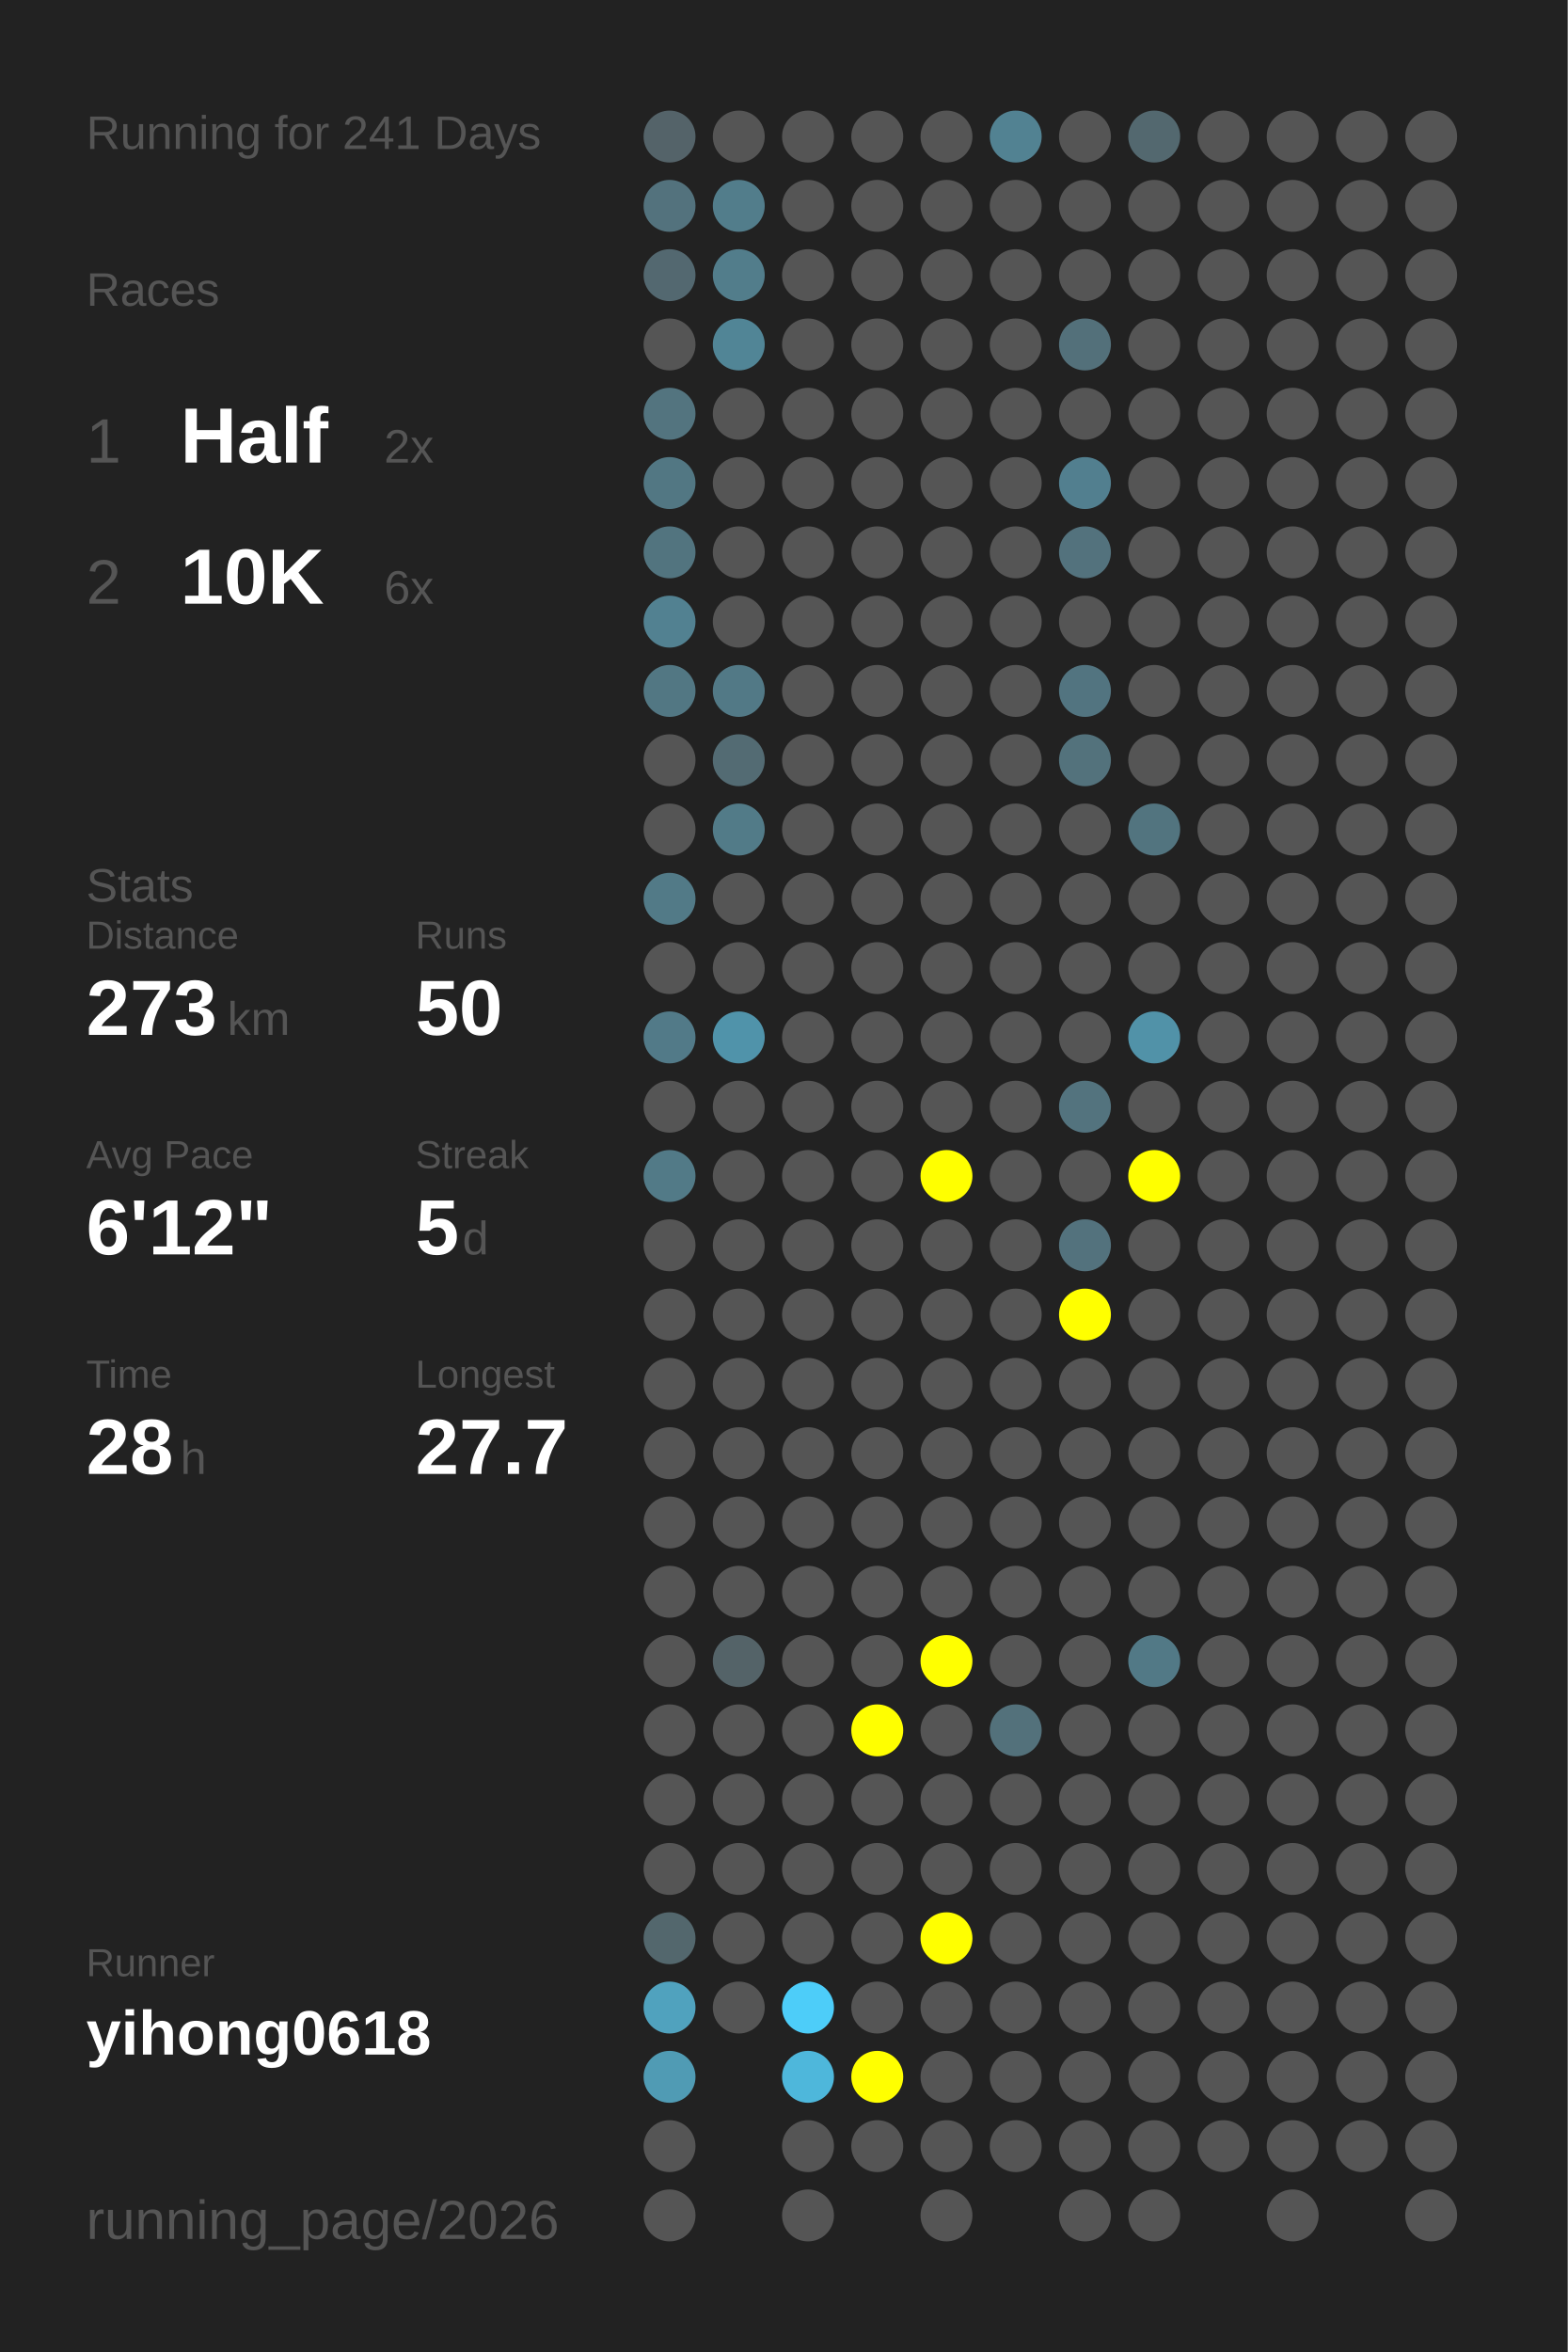
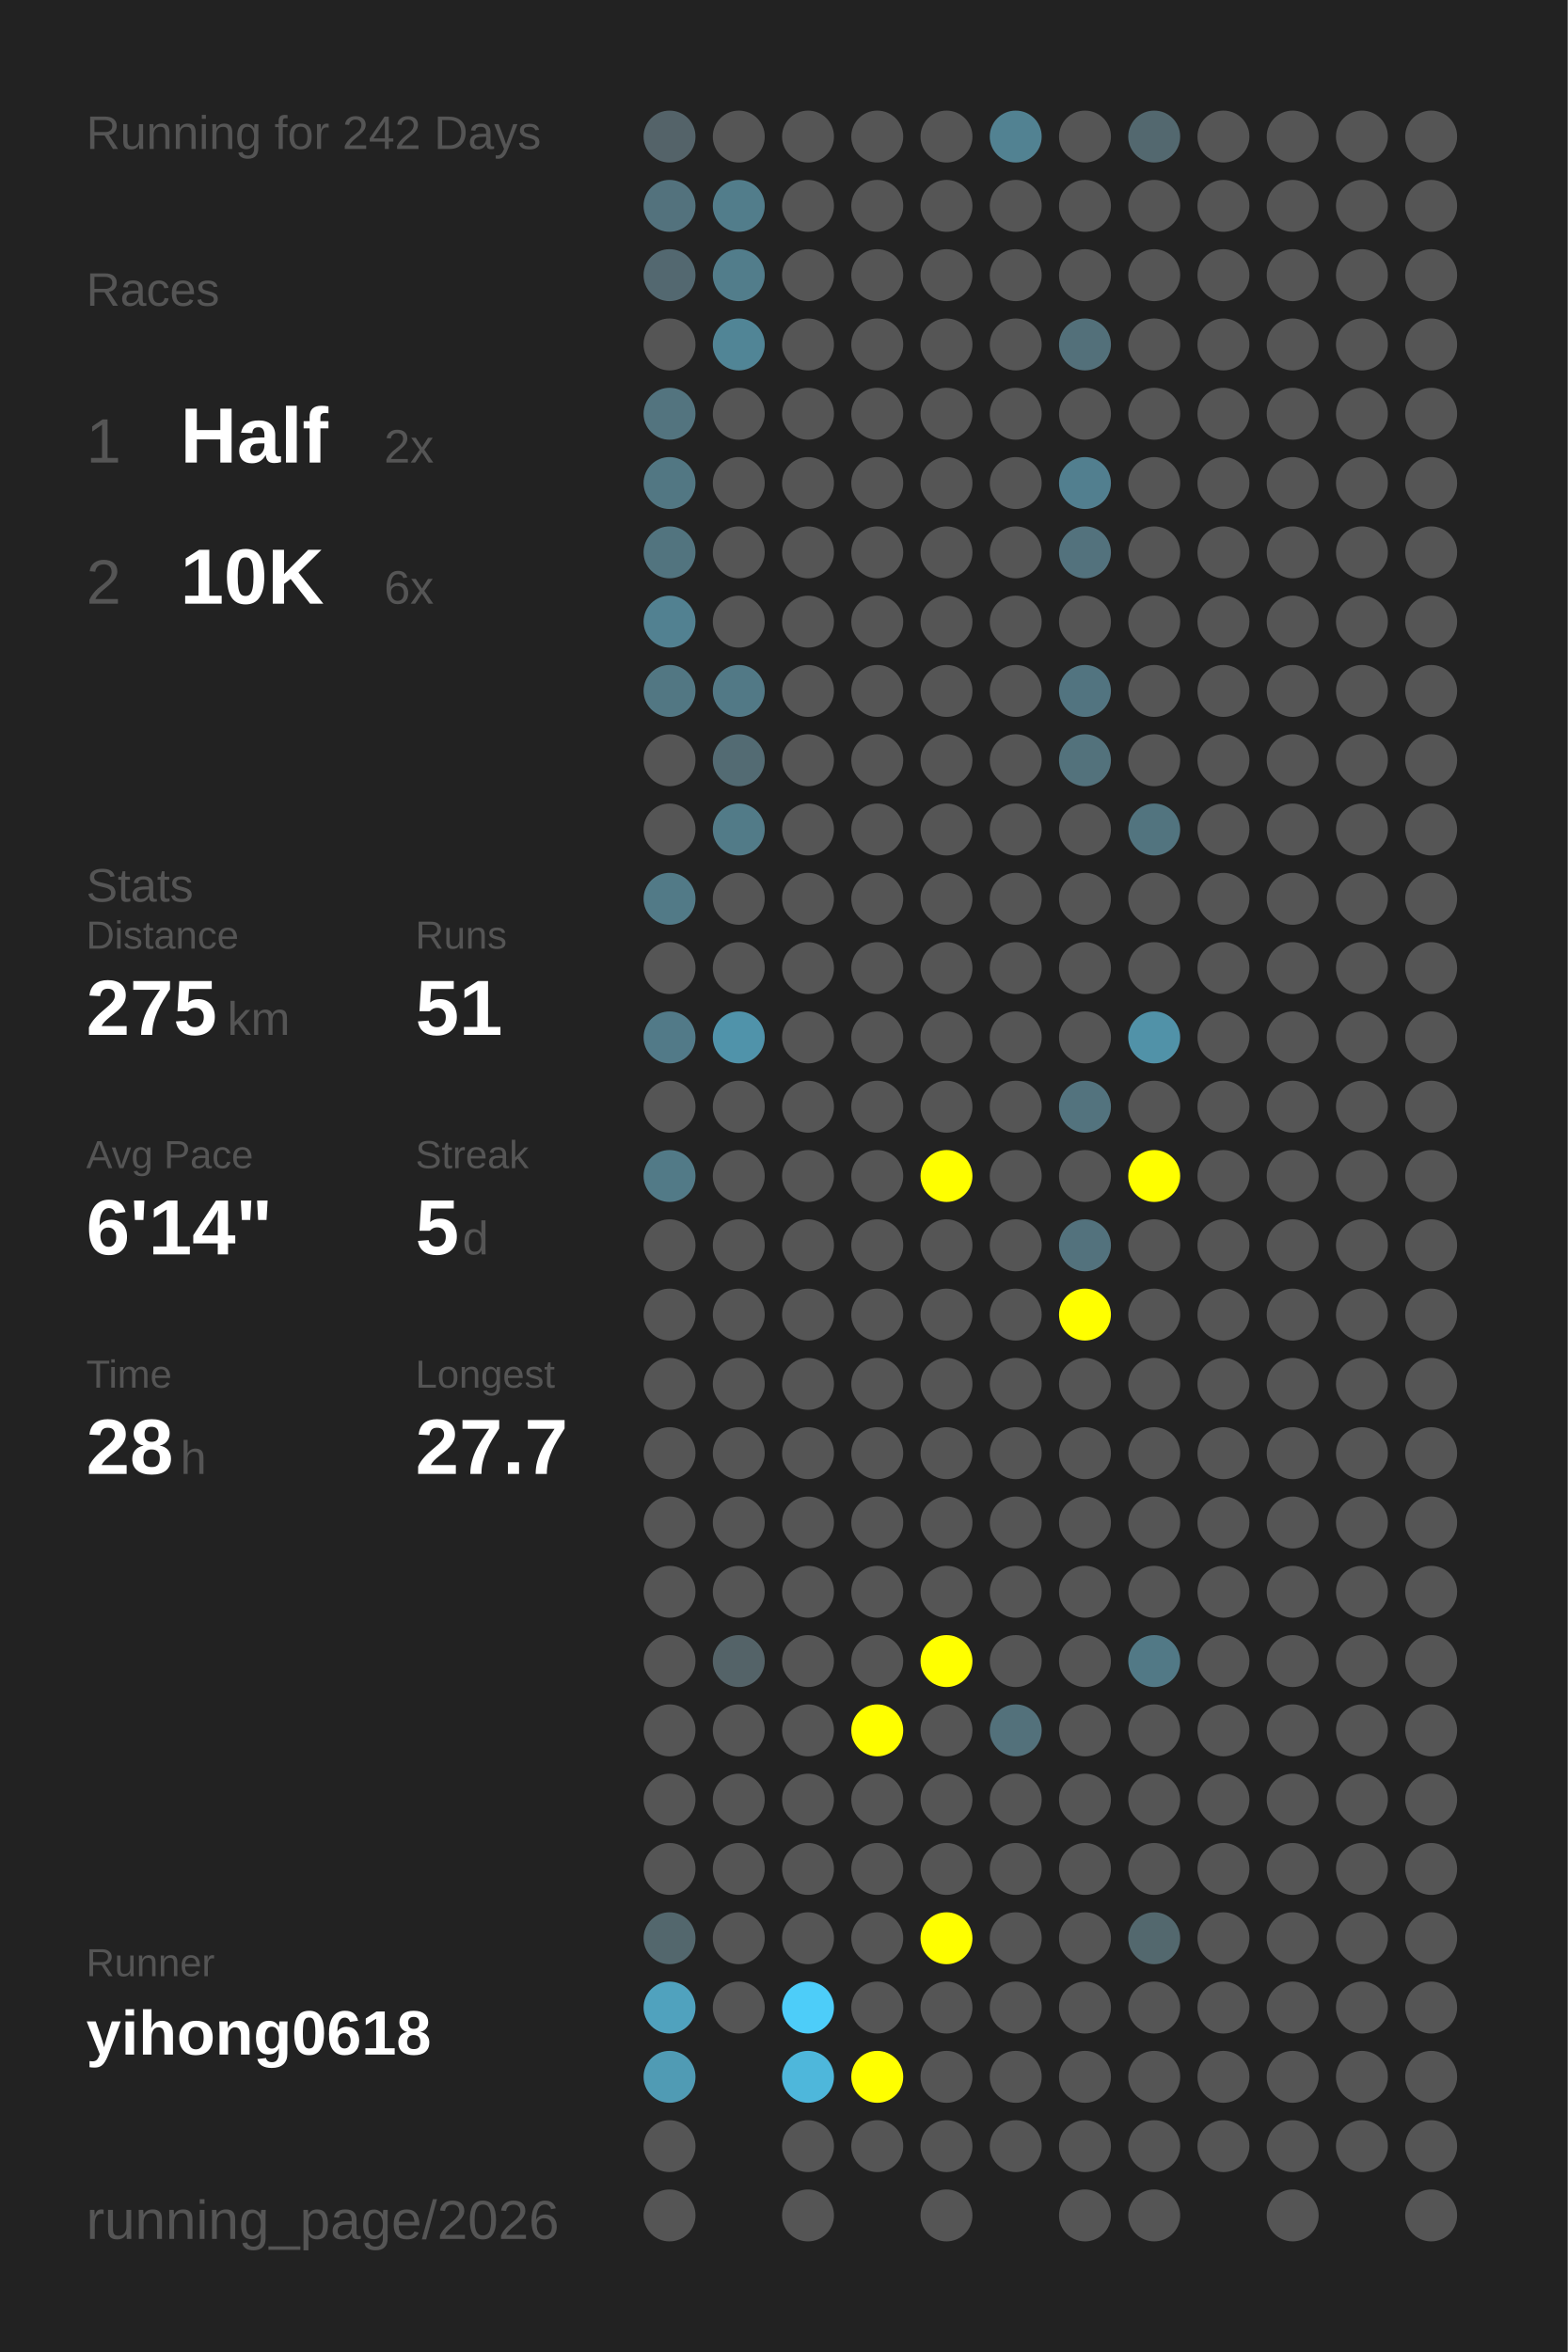
<svg xmlns="http://www.w3.org/2000/svg" baseProfile="full" height="300mm" version="1.1" viewBox="0,0,200,300" width="200mm">
  <defs />
  <rect fill="#222222" height="300" width="200" x="0" y="0" />
-   <text fill="#555555" style="font-size:6px; font-family:Arial;" x="11" y="19">Running for 241 Days</text>
+   <text fill="#555555" style="font-size:6px; font-family:Arial;" x="11" y="19">Running for 242 Days</text>
  <text fill="#555555" style="font-size:6px; font-family:Arial;" x="11" y="39">Races</text>
  <text fill="#555555" style="font-size:8px; font-family:Arial;" x="11" y="59">1</text>
  <text fill="#FFFFFF" style="font-size:10px; font-family:Arial; font-weight:bold;" x="23" y="59">Half</text>
  <text fill="#555555" style="font-size:6px; font-family:Arial;" x="49" y="59">2x</text>
  <text fill="#555555" style="font-size:8px; font-family:Arial;" x="11" y="77">2</text>
  <text fill="#FFFFFF" style="font-size:10px; font-family:Arial; font-weight:bold;" x="23" y="77">10K</text>
  <text fill="#555555" style="font-size:6px; font-family:Arial;" x="49" y="77">6x</text>
  <text fill="#555555" style="font-size:6px; font-family:Arial;" x="11" y="115">Stats</text>
  <text fill="#555555" style="font-size:5px; font-family:Arial;" x="11" y="121">Distance</text>
-   <text fill="#FFFFFF" style="font-size:10px; font-family:Arial; font-weight:bold;" x="11" y="132">273</text>
+   <text fill="#FFFFFF" style="font-size:10px; font-family:Arial; font-weight:bold;" x="11" y="132">275</text>
  <text fill="#555555" style="font-size:6px; font-family:Arial;" x="29" y="132">km</text>
  <text fill="#555555" style="font-size:5px; font-family:Arial;" x="53" y="121">Runs</text>
-   <text fill="#FFFFFF" style="font-size:10px; font-family:Arial; font-weight:bold;" x="53" y="132">50</text>
+   <text fill="#FFFFFF" style="font-size:10px; font-family:Arial; font-weight:bold;" x="53" y="132">51</text>
  <text fill="#555555" style="font-size:5px; font-family:Arial;" x="11" y="149">Avg Pace</text>
-   <text fill="#FFFFFF" style="font-size:10px; font-family:Arial; font-weight:bold;" x="11" y="160">6'12"</text>
+   <text fill="#FFFFFF" style="font-size:10px; font-family:Arial; font-weight:bold;" x="11" y="160">6'14"</text>
  <text fill="#555555" style="font-size:5px; font-family:Arial;" x="53" y="149">Streak</text>
  <text fill="#FFFFFF" style="font-size:10px; font-family:Arial; font-weight:bold;" x="53" y="160">5</text>
  <text fill="#555555" style="font-size:6px; font-family:Arial;" x="59" y="160">d</text>
  <text fill="#555555" style="font-size:5px; font-family:Arial;" x="11" y="177">Time</text>
  <text fill="#FFFFFF" style="font-size:10px; font-family:Arial; font-weight:bold;" x="11" y="188">28</text>
  <text fill="#555555" style="font-size:6px; font-family:Arial;" x="23" y="188">h</text>
  <text fill="#555555" style="font-size:5px; font-family:Arial;" x="53" y="177">Longest</text>
  <text fill="#FFFFFF" style="font-size:10px; font-family:Arial; font-weight:bold;" x="53" y="188">27.7</text>
  <text fill="#555555" style="font-size:5px; font-family:Arial;" x="11" y="252.065">Runner</text>
  <text fill="#FFFFFF" style="font-size:8px; font-family:Arial; font-weight:bold;" x="11" y="262.065">yihong0618</text>
  <text fill="#555555" style="font-size:7px; font-family:Arial;" x="11" y="285.581">running_page/2026</text>
  <circle cx="85.417" cy="17.419" fill="#546369" r="3.312" />
  <circle cx="85.417" cy="26.258" fill="#53727d" r="3.312" />
  <circle cx="85.417" cy="35.097" fill="#536870" r="3.312" />
  <circle cx="85.417" cy="43.935" fill="#555555" r="3.312" />
  <circle cx="85.417" cy="52.774" fill="#53747f" r="3.312" />
  <circle cx="85.417" cy="61.613" fill="#527783" r="3.312" />
  <circle cx="85.417" cy="70.452" fill="#52747f" r="3.312" />
  <circle cx="85.417" cy="79.29" fill="#528191" r="3.312" />
  <circle cx="85.417" cy="88.129" fill="#527783" r="3.312" />
  <circle cx="85.417" cy="96.968" fill="#555555" r="3.312" />
  <circle cx="85.417" cy="105.806" fill="#555555" r="3.312" />
  <circle cx="85.417" cy="114.645" fill="#527a87" r="3.312" />
  <circle cx="85.417" cy="123.484" fill="#555555" r="3.312" />
  <circle cx="85.417" cy="132.323" fill="#527a88" r="3.312" />
  <circle cx="85.417" cy="141.161" fill="#555555" r="3.312" />
  <circle cx="85.417" cy="150" fill="#527a87" r="3.312" />
  <circle cx="85.417" cy="158.839" fill="#555555" r="3.312" />
  <circle cx="85.417" cy="167.677" fill="#555555" r="3.312" />
  <circle cx="85.417" cy="176.516" fill="#555555" r="3.312" />
  <circle cx="85.417" cy="185.355" fill="#555555" r="3.312" />
  <circle cx="85.417" cy="194.194" fill="#555555" r="3.312" />
  <circle cx="85.417" cy="203.032" fill="#555555" r="3.312" />
  <circle cx="85.417" cy="211.871" fill="#555555" r="3.312" />
  <circle cx="85.417" cy="220.71" fill="#555555" r="3.312" />
  <circle cx="85.417" cy="229.548" fill="#555555" r="3.312" />
  <circle cx="85.417" cy="238.387" fill="#555555" r="3.312" />
  <circle cx="85.417" cy="247.226" fill="#53676d" r="3.312" />
  <circle cx="85.417" cy="256.065" fill="#50a2be" r="3.312" />
  <circle cx="85.417" cy="264.903" fill="#509bb4" r="3.312" />
  <circle cx="85.417" cy="273.742" fill="#555555" r="3.312" />
  <circle cx="85.417" cy="282.581" fill="#555555" r="3.312" />
  <circle cx="94.25" cy="17.419" fill="#555555" r="3.312" />
  <circle cx="94.25" cy="26.258" fill="#527d8b" r="3.312" />
  <circle cx="94.25" cy="35.097" fill="#527d8b" r="3.312" />
  <circle cx="94.25" cy="43.935" fill="#518596" r="3.312" />
  <circle cx="94.25" cy="52.774" fill="#555555" r="3.312" />
  <circle cx="94.25" cy="61.613" fill="#555555" r="3.312" />
  <circle cx="94.25" cy="70.452" fill="#555555" r="3.312" />
  <circle cx="94.25" cy="79.29" fill="#555555" r="3.312" />
  <circle cx="94.25" cy="88.129" fill="#527986" r="3.312" />
  <circle cx="94.25" cy="96.968" fill="#536b73" r="3.312" />
  <circle cx="94.25" cy="105.806" fill="#527b88" r="3.312" />
  <circle cx="94.25" cy="114.645" fill="#555555" r="3.312" />
  <circle cx="94.25" cy="123.484" fill="#555555" r="3.312" />
  <circle cx="94.25" cy="132.323" fill="#5093aa" r="3.312" />
  <circle cx="94.25" cy="141.161" fill="#555555" r="3.312" />
  <circle cx="94.25" cy="150" fill="#555555" r="3.312" />
  <circle cx="94.25" cy="158.839" fill="#555555" r="3.312" />
  <circle cx="94.25" cy="167.677" fill="#555555" r="3.312" />
  <circle cx="94.25" cy="176.516" fill="#555555" r="3.312" />
  <circle cx="94.25" cy="185.355" fill="#555555" r="3.312" />
  <circle cx="94.25" cy="194.194" fill="#555555" r="3.312" />
  <circle cx="94.25" cy="203.032" fill="#555555" r="3.312" />
  <circle cx="94.25" cy="211.871" fill="#546368" r="3.312" />
  <circle cx="94.25" cy="220.71" fill="#555555" r="3.312" />
  <circle cx="94.25" cy="229.548" fill="#555555" r="3.312" />
  <circle cx="94.25" cy="238.387" fill="#555555" r="3.312" />
  <circle cx="94.25" cy="247.226" fill="#555555" r="3.312" />
  <circle cx="94.25" cy="256.065" fill="#555555" r="3.312" />
  <circle cx="103.083" cy="17.419" fill="#555555" r="3.312" />
  <circle cx="103.083" cy="26.258" fill="#555555" r="3.312" />
  <circle cx="103.083" cy="35.097" fill="#555555" r="3.312" />
  <circle cx="103.083" cy="43.935" fill="#555555" r="3.312" />
  <circle cx="103.083" cy="52.774" fill="#555555" r="3.312" />
  <circle cx="103.083" cy="61.613" fill="#555555" r="3.312" />
  <circle cx="103.083" cy="70.452" fill="#555555" r="3.312" />
  <circle cx="103.083" cy="79.29" fill="#555555" r="3.312" />
  <circle cx="103.083" cy="88.129" fill="#555555" r="3.312" />
  <circle cx="103.083" cy="96.968" fill="#555555" r="3.312" />
  <circle cx="103.083" cy="105.806" fill="#555555" r="3.312" />
  <circle cx="103.083" cy="114.645" fill="#555555" r="3.312" />
  <circle cx="103.083" cy="123.484" fill="#555555" r="3.312" />
  <circle cx="103.083" cy="132.323" fill="#555555" r="3.312" />
  <circle cx="103.083" cy="141.161" fill="#555555" r="3.312" />
  <circle cx="103.083" cy="150" fill="#555555" r="3.312" />
  <circle cx="103.083" cy="158.839" fill="#555555" r="3.312" />
  <circle cx="103.083" cy="167.677" fill="#555555" r="3.312" />
  <circle cx="103.083" cy="176.516" fill="#555555" r="3.312" />
  <circle cx="103.083" cy="185.355" fill="#555555" r="3.312" />
  <circle cx="103.083" cy="194.194" fill="#555555" r="3.312" />
  <circle cx="103.083" cy="203.032" fill="#555555" r="3.312" />
  <circle cx="103.083" cy="211.871" fill="#555555" r="3.312" />
  <circle cx="103.083" cy="220.71" fill="#555555" r="3.312" />
  <circle cx="103.083" cy="229.548" fill="#555555" r="3.312" />
  <circle cx="103.083" cy="238.387" fill="#555555" r="3.312" />
  <circle cx="103.083" cy="247.226" fill="#555555" r="3.312" />
  <circle cx="103.083" cy="256.065" fill="#4dcdf9" r="3.312" />
  <circle cx="103.083" cy="264.903" fill="#4eb7db" r="3.312" />
  <circle cx="103.083" cy="273.742" fill="#555555" r="3.312" />
  <circle cx="103.083" cy="282.581" fill="#555555" r="3.312" />
  <circle cx="111.917" cy="17.419" fill="#555555" r="3.312" />
  <circle cx="111.917" cy="26.258" fill="#555555" r="3.312" />
  <circle cx="111.917" cy="35.097" fill="#555555" r="3.312" />
  <circle cx="111.917" cy="43.935" fill="#555555" r="3.312" />
  <circle cx="111.917" cy="52.774" fill="#555555" r="3.312" />
  <circle cx="111.917" cy="61.613" fill="#555555" r="3.312" />
  <circle cx="111.917" cy="70.452" fill="#555555" r="3.312" />
  <circle cx="111.917" cy="79.29" fill="#555555" r="3.312" />
  <circle cx="111.917" cy="88.129" fill="#555555" r="3.312" />
  <circle cx="111.917" cy="96.968" fill="#555555" r="3.312" />
  <circle cx="111.917" cy="105.806" fill="#555555" r="3.312" />
  <circle cx="111.917" cy="114.645" fill="#555555" r="3.312" />
  <circle cx="111.917" cy="123.484" fill="#555555" r="3.312" />
  <circle cx="111.917" cy="132.323" fill="#555555" r="3.312" />
  <circle cx="111.917" cy="141.161" fill="#555555" r="3.312" />
  <circle cx="111.917" cy="150" fill="#555555" r="3.312" />
  <circle cx="111.917" cy="158.839" fill="#555555" r="3.312" />
  <circle cx="111.917" cy="167.677" fill="#555555" r="3.312" />
  <circle cx="111.917" cy="176.516" fill="#555555" r="3.312" />
  <circle cx="111.917" cy="185.355" fill="#555555" r="3.312" />
  <circle cx="111.917" cy="194.194" fill="#555555" r="3.312" />
  <circle cx="111.917" cy="203.032" fill="#555555" r="3.312" />
  <circle cx="111.917" cy="211.871" fill="#555555" r="3.312" />
  <circle cx="111.917" cy="220.71" fill="#FFFF00" r="3.312" />
  <circle cx="111.917" cy="229.548" fill="#555555" r="3.312" />
  <circle cx="111.917" cy="238.387" fill="#555555" r="3.312" />
  <circle cx="111.917" cy="247.226" fill="#555555" r="3.312" />
  <circle cx="111.917" cy="256.065" fill="#555555" r="3.312" />
  <circle cx="111.917" cy="264.903" fill="#FFFF00" r="3.312" />
  <circle cx="111.917" cy="273.742" fill="#555555" r="3.312" />
  <circle cx="120.75" cy="17.419" fill="#555555" r="3.312" />
  <circle cx="120.75" cy="26.258" fill="#555555" r="3.312" />
  <circle cx="120.75" cy="35.097" fill="#555555" r="3.312" />
  <circle cx="120.75" cy="43.935" fill="#555555" r="3.312" />
  <circle cx="120.75" cy="52.774" fill="#555555" r="3.312" />
  <circle cx="120.75" cy="61.613" fill="#555555" r="3.312" />
  <circle cx="120.75" cy="70.452" fill="#555555" r="3.312" />
  <circle cx="120.75" cy="79.29" fill="#555555" r="3.312" />
  <circle cx="120.75" cy="88.129" fill="#555555" r="3.312" />
  <circle cx="120.75" cy="96.968" fill="#555555" r="3.312" />
  <circle cx="120.75" cy="105.806" fill="#555555" r="3.312" />
  <circle cx="120.75" cy="114.645" fill="#555555" r="3.312" />
  <circle cx="120.75" cy="123.484" fill="#555555" r="3.312" />
  <circle cx="120.75" cy="132.323" fill="#555555" r="3.312" />
  <circle cx="120.75" cy="141.161" fill="#555555" r="3.312" />
  <circle cx="120.75" cy="150" fill="#FFFF00" r="3.312" />
  <circle cx="120.75" cy="158.839" fill="#555555" r="3.312" />
  <circle cx="120.75" cy="167.677" fill="#555555" r="3.312" />
  <circle cx="120.75" cy="176.516" fill="#555555" r="3.312" />
  <circle cx="120.75" cy="185.355" fill="#555555" r="3.312" />
  <circle cx="120.75" cy="194.194" fill="#555555" r="3.312" />
  <circle cx="120.75" cy="203.032" fill="#555555" r="3.312" />
  <circle cx="120.75" cy="211.871" fill="#FFFF00" r="3.312" />
  <circle cx="120.75" cy="220.71" fill="#555555" r="3.312" />
  <circle cx="120.75" cy="229.548" fill="#555555" r="3.312" />
  <circle cx="120.75" cy="238.387" fill="#555555" r="3.312" />
  <circle cx="120.75" cy="247.226" fill="#FFFF00" r="3.312" />
  <circle cx="120.75" cy="256.065" fill="#555555" r="3.312" />
  <circle cx="120.75" cy="264.903" fill="#555555" r="3.312" />
  <circle cx="120.75" cy="273.742" fill="#555555" r="3.312" />
  <circle cx="120.75" cy="282.581" fill="#555555" r="3.312" />
  <circle cx="129.583" cy="17.419" fill="#528292" r="3.312" />
  <circle cx="129.583" cy="26.258" fill="#555555" r="3.312" />
  <circle cx="129.583" cy="35.097" fill="#555555" r="3.312" />
  <circle cx="129.583" cy="43.935" fill="#555555" r="3.312" />
  <circle cx="129.583" cy="52.774" fill="#555555" r="3.312" />
  <circle cx="129.583" cy="61.613" fill="#555555" r="3.312" />
  <circle cx="129.583" cy="70.452" fill="#555555" r="3.312" />
  <circle cx="129.583" cy="79.29" fill="#555555" r="3.312" />
  <circle cx="129.583" cy="88.129" fill="#555555" r="3.312" />
  <circle cx="129.583" cy="96.968" fill="#555555" r="3.312" />
  <circle cx="129.583" cy="105.806" fill="#555555" r="3.312" />
  <circle cx="129.583" cy="114.645" fill="#555555" r="3.312" />
  <circle cx="129.583" cy="123.484" fill="#555555" r="3.312" />
  <circle cx="129.583" cy="132.323" fill="#555555" r="3.312" />
  <circle cx="129.583" cy="141.161" fill="#555555" r="3.312" />
  <circle cx="129.583" cy="150" fill="#555555" r="3.312" />
  <circle cx="129.583" cy="158.839" fill="#555555" r="3.312" />
  <circle cx="129.583" cy="167.677" fill="#555555" r="3.312" />
  <circle cx="129.583" cy="176.516" fill="#555555" r="3.312" />
  <circle cx="129.583" cy="185.355" fill="#555555" r="3.312" />
  <circle cx="129.583" cy="194.194" fill="#555555" r="3.312" />
  <circle cx="129.583" cy="203.032" fill="#555555" r="3.312" />
  <circle cx="129.583" cy="211.871" fill="#555555" r="3.312" />
  <circle cx="129.583" cy="220.71" fill="#53717b" r="3.312" />
  <circle cx="129.583" cy="229.548" fill="#555555" r="3.312" />
  <circle cx="129.583" cy="238.387" fill="#555555" r="3.312" />
  <circle cx="129.583" cy="247.226" fill="#555555" r="3.312" />
  <circle cx="129.583" cy="256.065" fill="#555555" r="3.312" />
  <circle cx="129.583" cy="264.903" fill="#555555" r="3.312" />
  <circle cx="129.583" cy="273.742" fill="#555555" r="3.312" />
  <circle cx="138.417" cy="17.419" fill="#555555" r="3.312" />
  <circle cx="138.417" cy="26.258" fill="#555555" r="3.312" />
  <circle cx="138.417" cy="35.097" fill="#555555" r="3.312" />
  <circle cx="138.417" cy="43.935" fill="#53707a" r="3.312" />
  <circle cx="138.417" cy="52.774" fill="#555555" r="3.312" />
  <circle cx="138.417" cy="61.613" fill="#527f8f" r="3.312" />
  <circle cx="138.417" cy="70.452" fill="#53727d" r="3.312" />
  <circle cx="138.417" cy="79.29" fill="#555555" r="3.312" />
  <circle cx="138.417" cy="88.129" fill="#527480" r="3.312" />
  <circle cx="138.417" cy="96.968" fill="#53727c" r="3.312" />
  <circle cx="138.417" cy="105.806" fill="#555555" r="3.312" />
  <circle cx="138.417" cy="114.645" fill="#555555" r="3.312" />
  <circle cx="138.417" cy="123.484" fill="#555555" r="3.312" />
  <circle cx="138.417" cy="132.323" fill="#555555" r="3.312" />
  <circle cx="138.417" cy="141.161" fill="#53737e" r="3.312" />
  <circle cx="138.417" cy="150" fill="#555555" r="3.312" />
  <circle cx="138.417" cy="158.839" fill="#53727d" r="3.312" />
  <circle cx="138.417" cy="167.677" fill="#FFFF00" r="3.312" />
  <circle cx="138.417" cy="176.516" fill="#555555" r="3.312" />
  <circle cx="138.417" cy="185.355" fill="#555555" r="3.312" />
  <circle cx="138.417" cy="194.194" fill="#555555" r="3.312" />
  <circle cx="138.417" cy="203.032" fill="#555555" r="3.312" />
  <circle cx="138.417" cy="211.871" fill="#555555" r="3.312" />
  <circle cx="138.417" cy="220.71" fill="#555555" r="3.312" />
  <circle cx="138.417" cy="229.548" fill="#555555" r="3.312" />
  <circle cx="138.417" cy="238.387" fill="#555555" r="3.312" />
  <circle cx="138.417" cy="247.226" fill="#555555" r="3.312" />
  <circle cx="138.417" cy="256.065" fill="#555555" r="3.312" />
  <circle cx="138.417" cy="264.903" fill="#555555" r="3.312" />
  <circle cx="138.417" cy="273.742" fill="#555555" r="3.312" />
  <circle cx="138.417" cy="282.581" fill="#555555" r="3.312" />
  <circle cx="147.25" cy="17.419" fill="#53686f" r="3.312" />
  <circle cx="147.25" cy="26.258" fill="#555555" r="3.312" />
  <circle cx="147.25" cy="35.097" fill="#555555" r="3.312" />
  <circle cx="147.25" cy="43.935" fill="#555555" r="3.312" />
  <circle cx="147.25" cy="52.774" fill="#555555" r="3.312" />
  <circle cx="147.25" cy="61.613" fill="#555555" r="3.312" />
  <circle cx="147.25" cy="70.452" fill="#555555" r="3.312" />
  <circle cx="147.25" cy="79.29" fill="#555555" r="3.312" />
  <circle cx="147.25" cy="88.129" fill="#555555" r="3.312" />
  <circle cx="147.25" cy="96.968" fill="#555555" r="3.312" />
  <circle cx="147.25" cy="105.806" fill="#52747f" r="3.312" />
  <circle cx="147.25" cy="114.645" fill="#555555" r="3.312" />
  <circle cx="147.25" cy="123.484" fill="#555555" r="3.312" />
  <circle cx="147.25" cy="132.323" fill="#5192a8" r="3.312" />
  <circle cx="147.25" cy="141.161" fill="#555555" r="3.312" />
  <circle cx="147.25" cy="150" fill="#FFFF00" r="3.312" />
  <circle cx="147.25" cy="158.839" fill="#555555" r="3.312" />
  <circle cx="147.25" cy="167.677" fill="#555555" r="3.312" />
  <circle cx="147.25" cy="176.516" fill="#555555" r="3.312" />
  <circle cx="147.25" cy="185.355" fill="#555555" r="3.312" />
  <circle cx="147.25" cy="194.194" fill="#555555" r="3.312" />
  <circle cx="147.25" cy="203.032" fill="#555555" r="3.312" />
  <circle cx="147.25" cy="211.871" fill="#527986" r="3.312" />
  <circle cx="147.25" cy="220.71" fill="#555555" r="3.312" />
  <circle cx="147.25" cy="229.548" fill="#555555" r="3.312" />
  <circle cx="147.25" cy="238.387" fill="#555555" r="3.312" />
-   <circle cx="147.25" cy="247.226" fill="#555555" r="3.312" />
+   <circle cx="147.25" cy="247.226" fill="#53686e" r="3.312" />
  <circle cx="147.25" cy="256.065" fill="#555555" r="3.312" />
  <circle cx="147.25" cy="264.903" fill="#555555" r="3.312" />
  <circle cx="147.25" cy="273.742" fill="#555555" r="3.312" />
  <circle cx="147.25" cy="282.581" fill="#555555" r="3.312" />
  <circle cx="156.083" cy="17.419" fill="#555555" r="3.312" />
  <circle cx="156.083" cy="26.258" fill="#555555" r="3.312" />
  <circle cx="156.083" cy="35.097" fill="#555555" r="3.312" />
  <circle cx="156.083" cy="43.935" fill="#555555" r="3.312" />
  <circle cx="156.083" cy="52.774" fill="#555555" r="3.312" />
  <circle cx="156.083" cy="61.613" fill="#555555" r="3.312" />
  <circle cx="156.083" cy="70.452" fill="#555555" r="3.312" />
  <circle cx="156.083" cy="79.29" fill="#555555" r="3.312" />
  <circle cx="156.083" cy="88.129" fill="#555555" r="3.312" />
  <circle cx="156.083" cy="96.968" fill="#555555" r="3.312" />
  <circle cx="156.083" cy="105.806" fill="#555555" r="3.312" />
  <circle cx="156.083" cy="114.645" fill="#555555" r="3.312" />
  <circle cx="156.083" cy="123.484" fill="#555555" r="3.312" />
  <circle cx="156.083" cy="132.323" fill="#555555" r="3.312" />
  <circle cx="156.083" cy="141.161" fill="#555555" r="3.312" />
  <circle cx="156.083" cy="150" fill="#555555" r="3.312" />
  <circle cx="156.083" cy="158.839" fill="#555555" r="3.312" />
  <circle cx="156.083" cy="167.677" fill="#555555" r="3.312" />
  <circle cx="156.083" cy="176.516" fill="#555555" r="3.312" />
  <circle cx="156.083" cy="185.355" fill="#555555" r="3.312" />
  <circle cx="156.083" cy="194.194" fill="#555555" r="3.312" />
  <circle cx="156.083" cy="203.032" fill="#555555" r="3.312" />
  <circle cx="156.083" cy="211.871" fill="#555555" r="3.312" />
  <circle cx="156.083" cy="220.71" fill="#555555" r="3.312" />
  <circle cx="156.083" cy="229.548" fill="#555555" r="3.312" />
  <circle cx="156.083" cy="238.387" fill="#555555" r="3.312" />
  <circle cx="156.083" cy="247.226" fill="#555555" r="3.312" />
  <circle cx="156.083" cy="256.065" fill="#555555" r="3.312" />
  <circle cx="156.083" cy="264.903" fill="#555555" r="3.312" />
  <circle cx="156.083" cy="273.742" fill="#555555" r="3.312" />
  <circle cx="164.917" cy="17.419" fill="#555555" r="3.312" />
  <circle cx="164.917" cy="26.258" fill="#555555" r="3.312" />
  <circle cx="164.917" cy="35.097" fill="#555555" r="3.312" />
  <circle cx="164.917" cy="43.935" fill="#555555" r="3.312" />
  <circle cx="164.917" cy="52.774" fill="#555555" r="3.312" />
  <circle cx="164.917" cy="61.613" fill="#555555" r="3.312" />
  <circle cx="164.917" cy="70.452" fill="#555555" r="3.312" />
  <circle cx="164.917" cy="79.29" fill="#555555" r="3.312" />
  <circle cx="164.917" cy="88.129" fill="#555555" r="3.312" />
  <circle cx="164.917" cy="96.968" fill="#555555" r="3.312" />
  <circle cx="164.917" cy="105.806" fill="#555555" r="3.312" />
  <circle cx="164.917" cy="114.645" fill="#555555" r="3.312" />
  <circle cx="164.917" cy="123.484" fill="#555555" r="3.312" />
  <circle cx="164.917" cy="132.323" fill="#555555" r="3.312" />
  <circle cx="164.917" cy="141.161" fill="#555555" r="3.312" />
  <circle cx="164.917" cy="150" fill="#555555" r="3.312" />
  <circle cx="164.917" cy="158.839" fill="#555555" r="3.312" />
  <circle cx="164.917" cy="167.677" fill="#555555" r="3.312" />
  <circle cx="164.917" cy="176.516" fill="#555555" r="3.312" />
  <circle cx="164.917" cy="185.355" fill="#555555" r="3.312" />
  <circle cx="164.917" cy="194.194" fill="#555555" r="3.312" />
  <circle cx="164.917" cy="203.032" fill="#555555" r="3.312" />
  <circle cx="164.917" cy="211.871" fill="#555555" r="3.312" />
  <circle cx="164.917" cy="220.71" fill="#555555" r="3.312" />
  <circle cx="164.917" cy="229.548" fill="#555555" r="3.312" />
  <circle cx="164.917" cy="238.387" fill="#555555" r="3.312" />
  <circle cx="164.917" cy="247.226" fill="#555555" r="3.312" />
  <circle cx="164.917" cy="256.065" fill="#555555" r="3.312" />
  <circle cx="164.917" cy="264.903" fill="#555555" r="3.312" />
  <circle cx="164.917" cy="273.742" fill="#555555" r="3.312" />
  <circle cx="164.917" cy="282.581" fill="#555555" r="3.312" />
  <circle cx="173.75" cy="17.419" fill="#555555" r="3.312" />
  <circle cx="173.75" cy="26.258" fill="#555555" r="3.312" />
  <circle cx="173.75" cy="35.097" fill="#555555" r="3.312" />
  <circle cx="173.75" cy="43.935" fill="#555555" r="3.312" />
  <circle cx="173.75" cy="52.774" fill="#555555" r="3.312" />
  <circle cx="173.75" cy="61.613" fill="#555555" r="3.312" />
  <circle cx="173.75" cy="70.452" fill="#555555" r="3.312" />
  <circle cx="173.75" cy="79.29" fill="#555555" r="3.312" />
  <circle cx="173.75" cy="88.129" fill="#555555" r="3.312" />
  <circle cx="173.75" cy="96.968" fill="#555555" r="3.312" />
  <circle cx="173.75" cy="105.806" fill="#555555" r="3.312" />
  <circle cx="173.75" cy="114.645" fill="#555555" r="3.312" />
  <circle cx="173.75" cy="123.484" fill="#555555" r="3.312" />
  <circle cx="173.75" cy="132.323" fill="#555555" r="3.312" />
  <circle cx="173.75" cy="141.161" fill="#555555" r="3.312" />
  <circle cx="173.75" cy="150" fill="#555555" r="3.312" />
  <circle cx="173.75" cy="158.839" fill="#555555" r="3.312" />
  <circle cx="173.75" cy="167.677" fill="#555555" r="3.312" />
  <circle cx="173.75" cy="176.516" fill="#555555" r="3.312" />
  <circle cx="173.75" cy="185.355" fill="#555555" r="3.312" />
  <circle cx="173.75" cy="194.194" fill="#555555" r="3.312" />
  <circle cx="173.75" cy="203.032" fill="#555555" r="3.312" />
  <circle cx="173.75" cy="211.871" fill="#555555" r="3.312" />
  <circle cx="173.75" cy="220.71" fill="#555555" r="3.312" />
  <circle cx="173.75" cy="229.548" fill="#555555" r="3.312" />
  <circle cx="173.75" cy="238.387" fill="#555555" r="3.312" />
  <circle cx="173.75" cy="247.226" fill="#555555" r="3.312" />
  <circle cx="173.75" cy="256.065" fill="#555555" r="3.312" />
  <circle cx="173.75" cy="264.903" fill="#555555" r="3.312" />
  <circle cx="173.75" cy="273.742" fill="#555555" r="3.312" />
  <circle cx="182.583" cy="17.419" fill="#555555" r="3.312" />
  <circle cx="182.583" cy="26.258" fill="#555555" r="3.312" />
  <circle cx="182.583" cy="35.097" fill="#555555" r="3.312" />
  <circle cx="182.583" cy="43.935" fill="#555555" r="3.312" />
  <circle cx="182.583" cy="52.774" fill="#555555" r="3.312" />
  <circle cx="182.583" cy="61.613" fill="#555555" r="3.312" />
  <circle cx="182.583" cy="70.452" fill="#555555" r="3.312" />
  <circle cx="182.583" cy="79.29" fill="#555555" r="3.312" />
  <circle cx="182.583" cy="88.129" fill="#555555" r="3.312" />
  <circle cx="182.583" cy="96.968" fill="#555555" r="3.312" />
  <circle cx="182.583" cy="105.806" fill="#555555" r="3.312" />
  <circle cx="182.583" cy="114.645" fill="#555555" r="3.312" />
  <circle cx="182.583" cy="123.484" fill="#555555" r="3.312" />
  <circle cx="182.583" cy="132.323" fill="#555555" r="3.312" />
  <circle cx="182.583" cy="141.161" fill="#555555" r="3.312" />
  <circle cx="182.583" cy="150" fill="#555555" r="3.312" />
  <circle cx="182.583" cy="158.839" fill="#555555" r="3.312" />
  <circle cx="182.583" cy="167.677" fill="#555555" r="3.312" />
  <circle cx="182.583" cy="176.516" fill="#555555" r="3.312" />
  <circle cx="182.583" cy="185.355" fill="#555555" r="3.312" />
  <circle cx="182.583" cy="194.194" fill="#555555" r="3.312" />
  <circle cx="182.583" cy="203.032" fill="#555555" r="3.312" />
  <circle cx="182.583" cy="211.871" fill="#555555" r="3.312" />
  <circle cx="182.583" cy="220.71" fill="#555555" r="3.312" />
  <circle cx="182.583" cy="229.548" fill="#555555" r="3.312" />
  <circle cx="182.583" cy="238.387" fill="#555555" r="3.312" />
  <circle cx="182.583" cy="247.226" fill="#555555" r="3.312" />
  <circle cx="182.583" cy="256.065" fill="#555555" r="3.312" />
  <circle cx="182.583" cy="264.903" fill="#555555" r="3.312" />
  <circle cx="182.583" cy="273.742" fill="#555555" r="3.312" />
  <circle cx="182.583" cy="282.581" fill="#555555" r="3.312" />
</svg>
